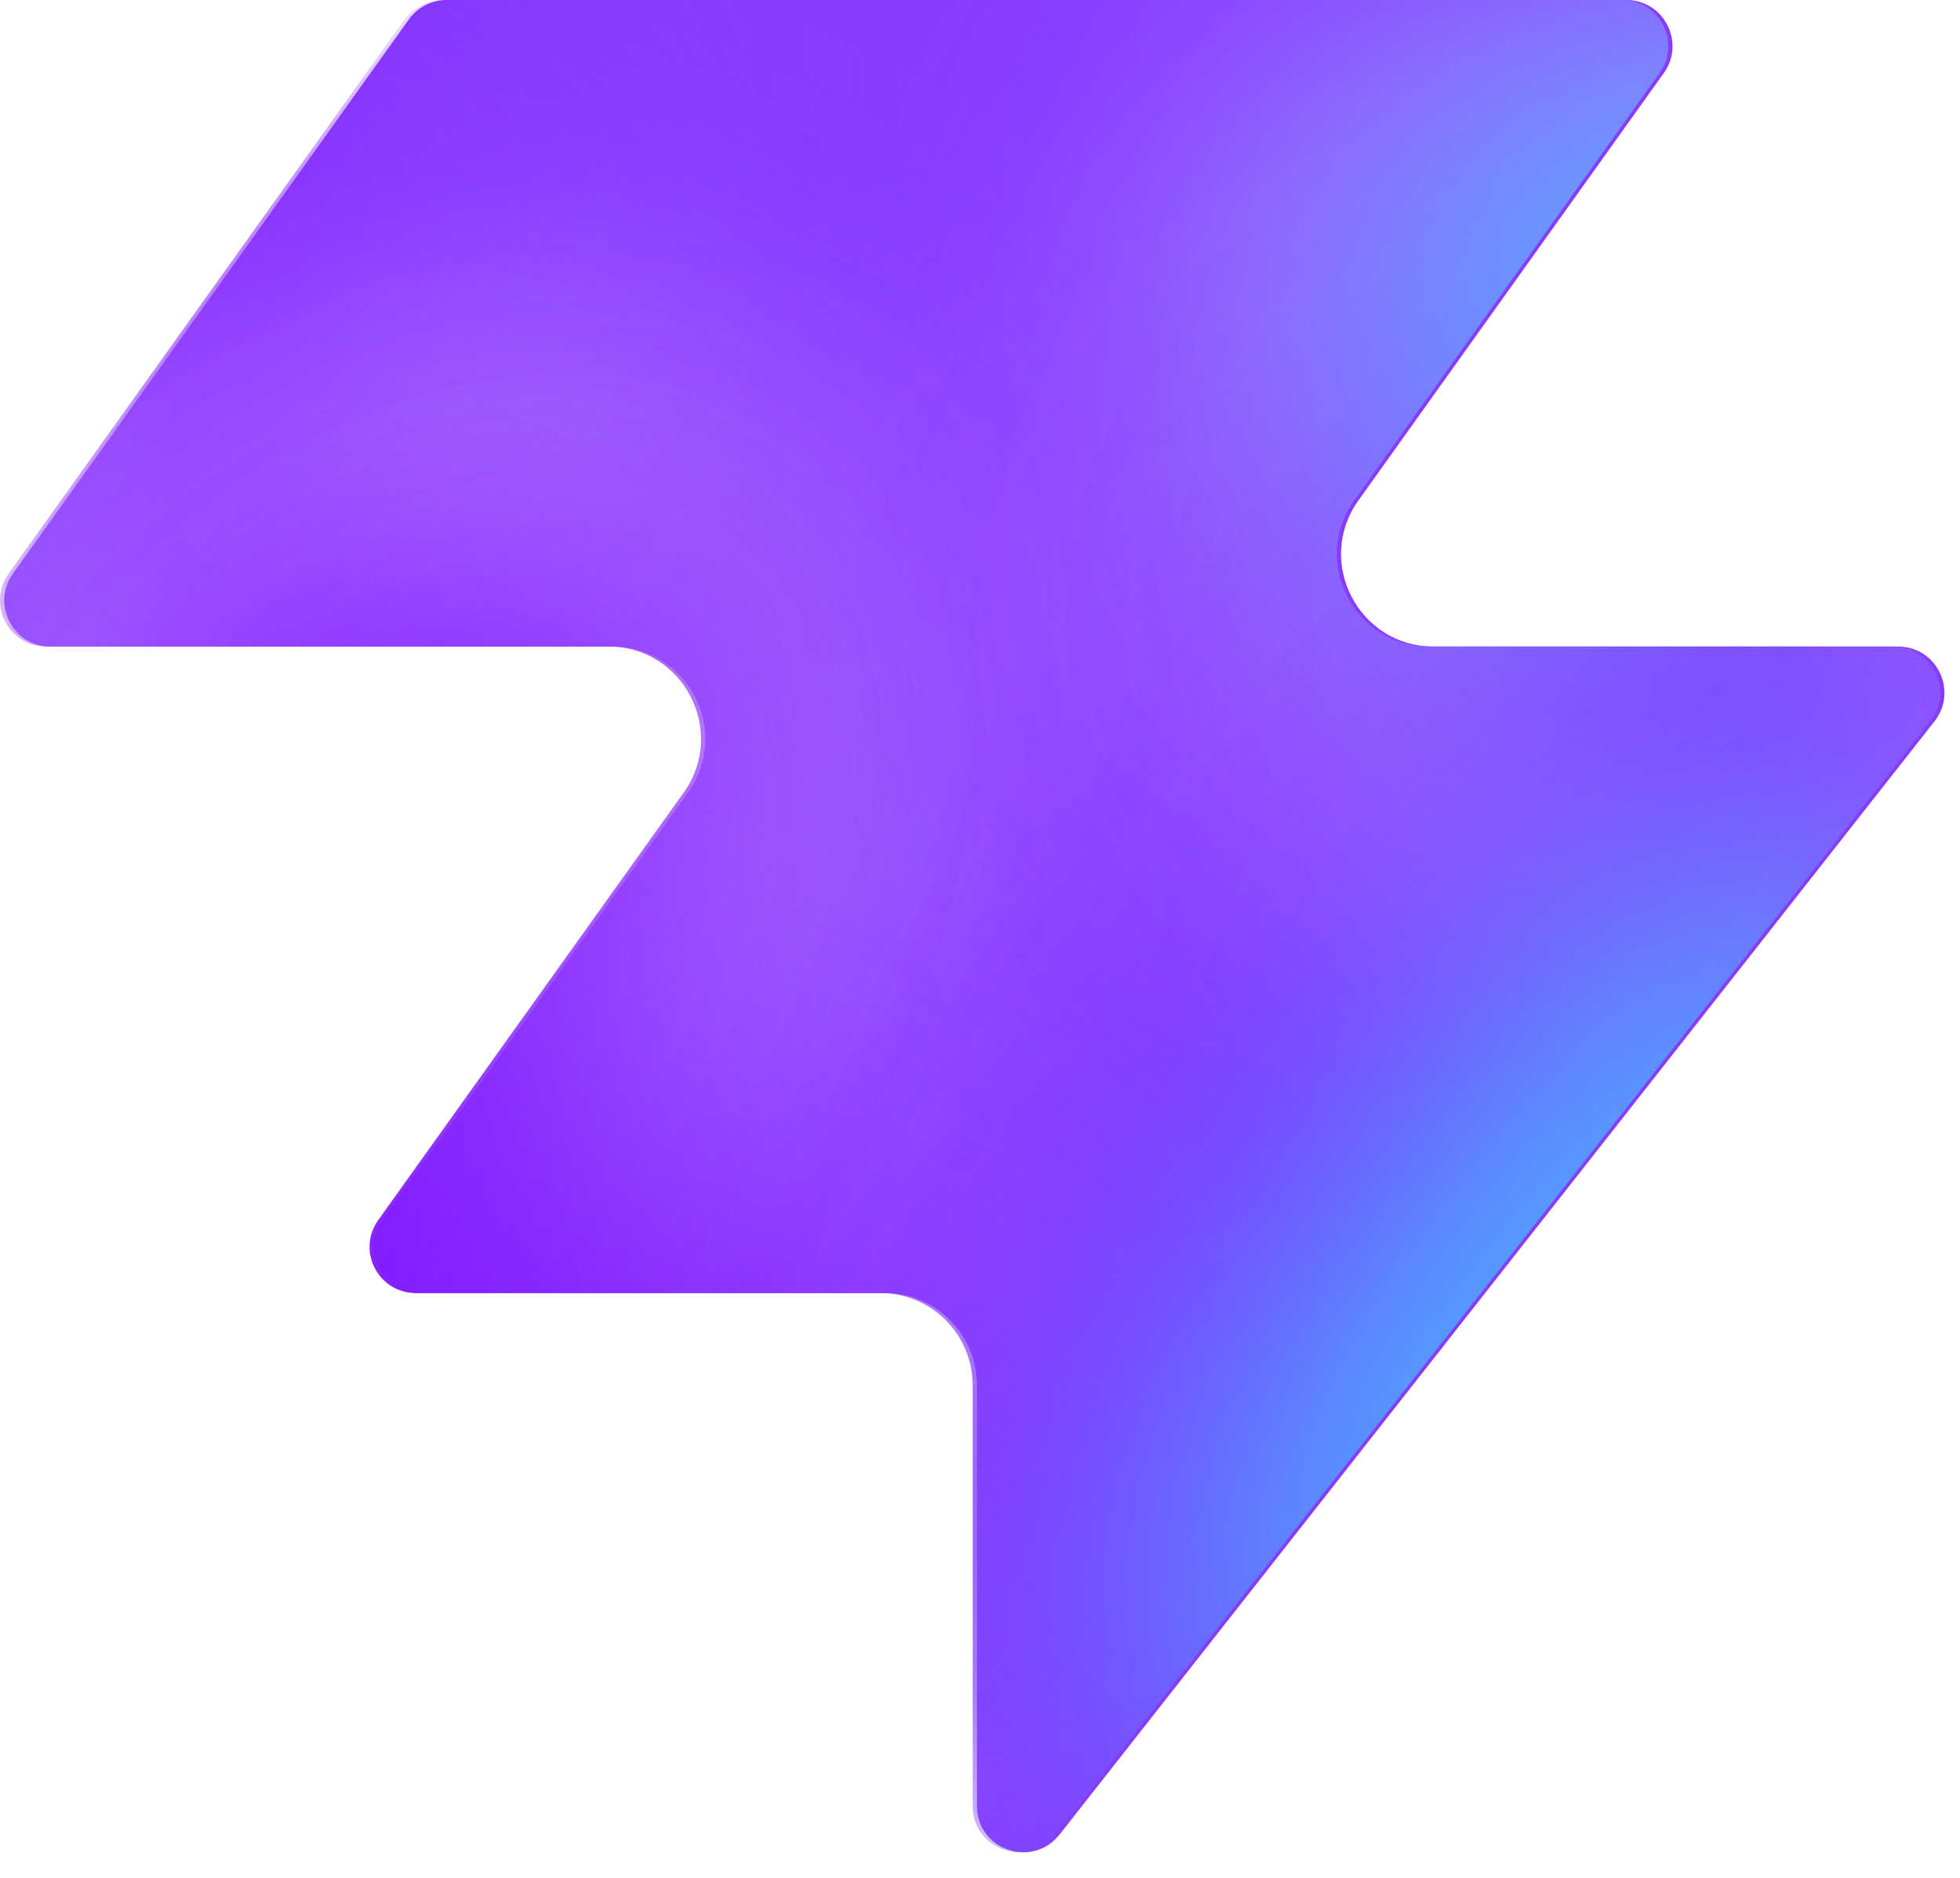
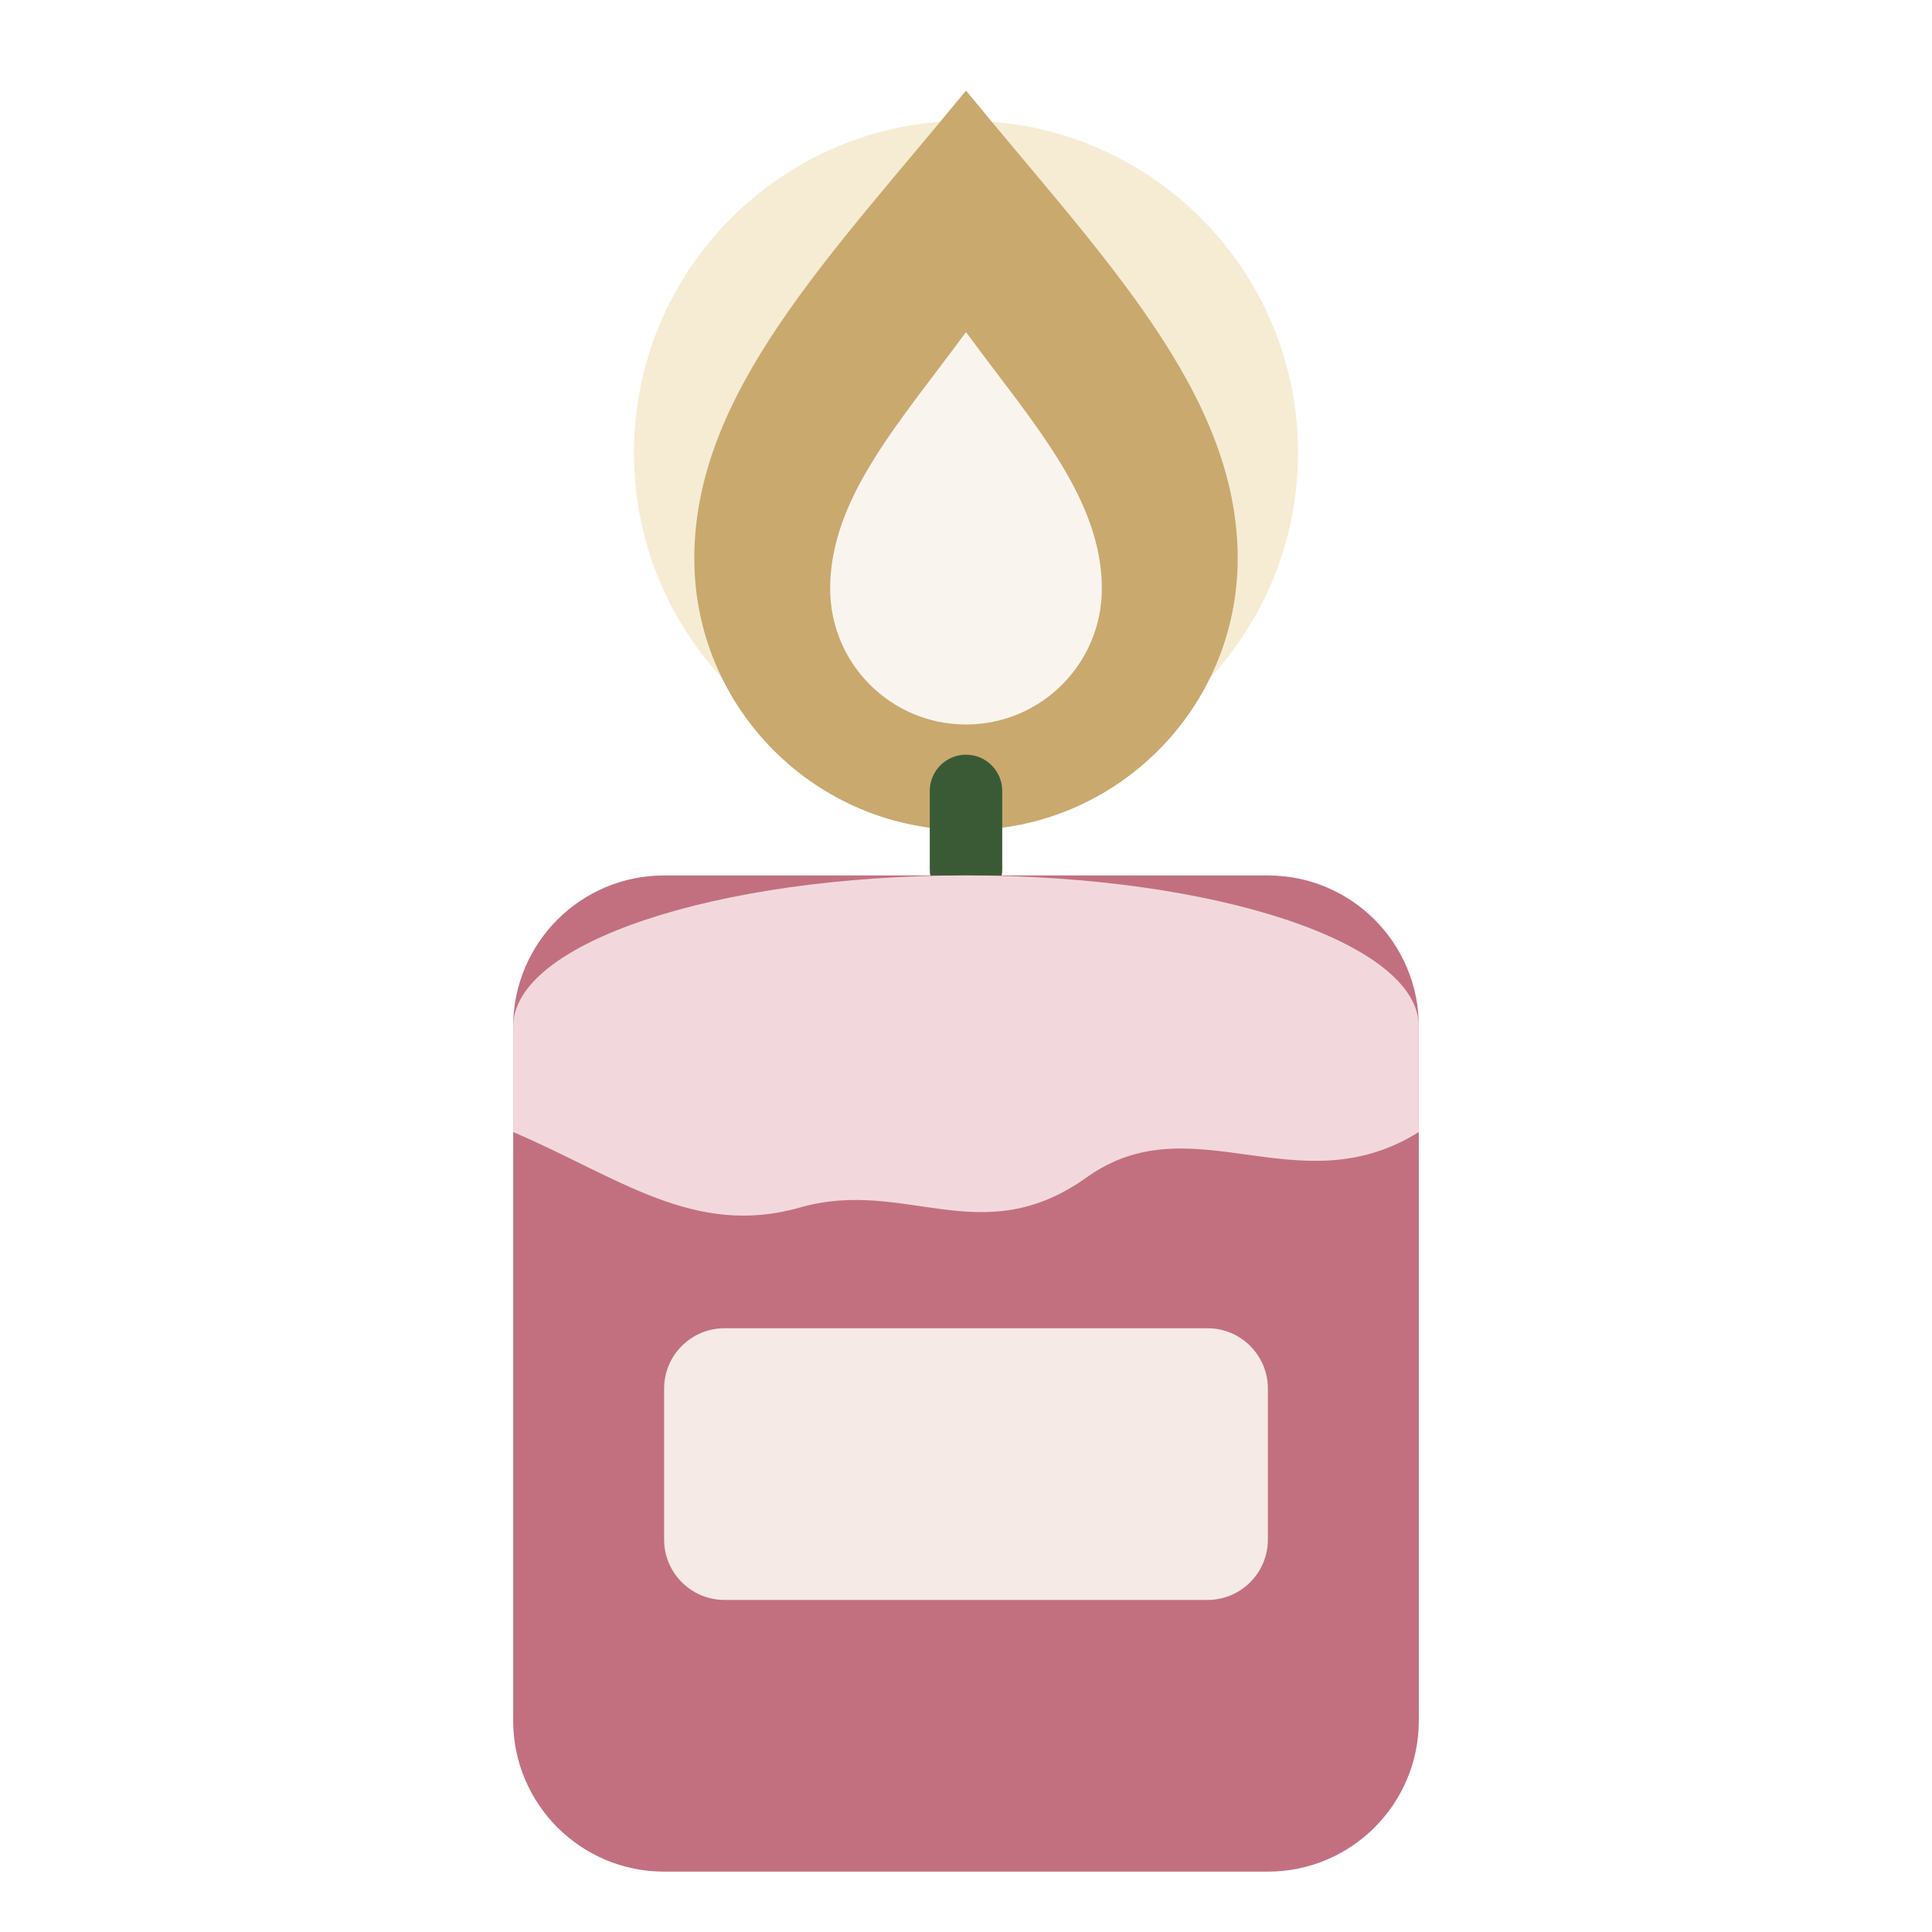
- <svg xmlns="http://www.w3.org/2000/svg" width="48" height="46" fill="none" viewBox="0 0 48 46">
-   <path fill="#863bff" d="M25.946 44.938c-.664.845-2.021.375-2.021-.698V33.937a2.26 2.26 0 0 0-2.262-2.262H10.287c-.92 0-1.456-1.04-.92-1.788l7.48-10.471c1.07-1.497 0-3.578-1.842-3.578H1.237c-.92 0-1.456-1.04-.92-1.788L10.013.474c.214-.297.556-.474.92-.474h28.894c.92 0 1.456 1.04.92 1.788l-7.48 10.471c-1.07 1.498 0 3.579 1.842 3.579h11.377c.943 0 1.473 1.088.89 1.83L25.947 44.94z" style="fill:#863bff;fill:color(display-p3 .525 .23 1);fill-opacity:1" />
-   <mask id="a" width="48" height="46" x="0" y="0" maskUnits="userSpaceOnUse" style="mask-type:alpha">
-     <path fill="#000" d="M25.842 44.938c-.664.844-2.021.375-2.021-.698V33.937a2.26 2.26 0 0 0-2.262-2.262H10.183c-.92 0-1.456-1.04-.92-1.788l7.48-10.471c1.07-1.498 0-3.579-1.842-3.579H1.133c-.92 0-1.456-1.04-.92-1.787L9.91.473c.214-.297.556-.474.92-.474h28.894c.92 0 1.456 1.04.92 1.788l-7.48 10.471c-1.07 1.498 0 3.578 1.842 3.578h11.377c.943 0 1.473 1.088.89 1.832L25.843 44.94z" style="fill:#000;fill-opacity:1" />
-   </mask>
-   <g mask="url(#a)">
-     <g filter="url(#b)">
-       <ellipse cx="5.508" cy="14.704" fill="#ede6ff" rx="5.508" ry="14.704" style="fill:#ede6ff;fill:color(display-p3 .927 .903 1);fill-opacity:1" transform="matrix(.00324 1 1 -.00324 -4.47 31.516)" />
-     </g>
-     <g filter="url(#c)">
-       <ellipse cx="10.399" cy="29.851" fill="#ede6ff" rx="10.399" ry="29.851" style="fill:#ede6ff;fill:color(display-p3 .927 .903 1);fill-opacity:1" transform="matrix(.00324 1 1 -.00324 -39.328 7.883)" />
-     </g>
-     <g filter="url(#d)">
-       <ellipse cx="5.508" cy="30.487" fill="#7e14ff" rx="5.508" ry="30.487" style="fill:#7e14ff;fill:color(display-p3 .492 .077 1);fill-opacity:1" transform="rotate(89.814 -25.913 -14.639)scale(1 -1)" />
-     </g>
-     <g filter="url(#e)">
-       <ellipse cx="5.508" cy="30.599" fill="#7e14ff" rx="5.508" ry="30.599" style="fill:#7e14ff;fill:color(display-p3 .492 .077 1);fill-opacity:1" transform="rotate(89.814 -32.644 -3.334)scale(1 -1)" />
-     </g>
-     <g filter="url(#f)">
-       <ellipse cx="5.508" cy="30.599" fill="#7e14ff" rx="5.508" ry="30.599" style="fill:#7e14ff;fill:color(display-p3 .492 .077 1);fill-opacity:1" transform="matrix(.00324 1 1 -.00324 -34.34 30.47)" />
-     </g>
-     <g filter="url(#g)">
-       <ellipse cx="14.072" cy="22.078" fill="#ede6ff" rx="14.072" ry="22.078" style="fill:#ede6ff;fill:color(display-p3 .927 .903 1);fill-opacity:1" transform="rotate(93.35 24.506 48.493)scale(-1 1)" />
-     </g>
-     <g filter="url(#h)">
-       <ellipse cx="3.47" cy="21.501" fill="#7e14ff" rx="3.47" ry="21.501" style="fill:#7e14ff;fill:color(display-p3 .492 .077 1);fill-opacity:1" transform="rotate(89.009 28.708 47.59)scale(-1 1)" />
-     </g>
-     <g filter="url(#i)">
-       <ellipse cx="3.47" cy="21.501" fill="#7e14ff" rx="3.47" ry="21.501" style="fill:#7e14ff;fill:color(display-p3 .492 .077 1);fill-opacity:1" transform="rotate(89.009 28.708 47.59)scale(-1 1)" />
-     </g>
-     <g filter="url(#j)">
-       <ellipse cx=".387" cy="8.972" fill="#7e14ff" rx="4.407" ry="29.108" style="fill:#7e14ff;fill:color(display-p3 .492 .077 1);fill-opacity:1" transform="rotate(39.51 .387 8.972)" />
-     </g>
-     <g filter="url(#k)">
-       <ellipse cx="47.523" cy="-6.092" fill="#7e14ff" rx="4.407" ry="29.108" style="fill:#7e14ff;fill:color(display-p3 .492 .077 1);fill-opacity:1" transform="rotate(37.892 47.523 -6.092)" />
-     </g>
-     <g filter="url(#l)">
-       <ellipse cx="41.412" cy="6.333" fill="#47bfff" rx="5.971" ry="9.665" style="fill:#47bfff;fill:color(display-p3 .28 .748 1);fill-opacity:1" transform="rotate(37.892 41.412 6.333)" />
-     </g>
-     <g filter="url(#m)">
-       <ellipse cx="-1.879" cy="38.332" fill="#7e14ff" rx="4.407" ry="29.108" style="fill:#7e14ff;fill:color(display-p3 .492 .077 1);fill-opacity:1" transform="rotate(37.892 -1.88 38.332)" />
-     </g>
-     <g filter="url(#n)">
-       <ellipse cx="-1.879" cy="38.332" fill="#7e14ff" rx="4.407" ry="29.108" style="fill:#7e14ff;fill:color(display-p3 .492 .077 1);fill-opacity:1" transform="rotate(37.892 -1.88 38.332)" />
-     </g>
-     <g filter="url(#o)">
-       <ellipse cx="35.651" cy="29.907" fill="#7e14ff" rx="4.407" ry="29.108" style="fill:#7e14ff;fill:color(display-p3 .492 .077 1);fill-opacity:1" transform="rotate(37.892 35.651 29.907)" />
-     </g>
-     <g filter="url(#p)">
-       <ellipse cx="38.418" cy="32.4" fill="#47bfff" rx="5.971" ry="15.297" style="fill:#47bfff;fill:color(display-p3 .28 .748 1);fill-opacity:1" transform="rotate(37.892 38.418 32.4)" />
-     </g>
-   </g>
-   <defs>
-     <filter id="b" width="60.045" height="41.654" x="-19.77" y="16.149" color-interpolation-filters="sRGB" filterUnits="userSpaceOnUse">
-       <feFlood flood-opacity="0" result="BackgroundImageFix" />
-       <feBlend in="SourceGraphic" in2="BackgroundImageFix" result="shape" />
-       <feGaussianBlur result="effect1_foregroundBlur_2002_17158" stdDeviation="7.659" />
-     </filter>
-     <filter id="c" width="90.34" height="51.437" x="-54.613" y="-7.533" color-interpolation-filters="sRGB" filterUnits="userSpaceOnUse">
-       <feFlood flood-opacity="0" result="BackgroundImageFix" />
-       <feBlend in="SourceGraphic" in2="BackgroundImageFix" result="shape" />
-       <feGaussianBlur result="effect1_foregroundBlur_2002_17158" stdDeviation="7.659" />
-     </filter>
-     <filter id="d" width="79.355" height="29.4" x="-49.64" y="2.03" color-interpolation-filters="sRGB" filterUnits="userSpaceOnUse">
-       <feFlood flood-opacity="0" result="BackgroundImageFix" />
-       <feBlend in="SourceGraphic" in2="BackgroundImageFix" result="shape" />
-       <feGaussianBlur result="effect1_foregroundBlur_2002_17158" stdDeviation="4.596" />
-     </filter>
-     <filter id="e" width="79.579" height="29.4" x="-45.045" y="20.029" color-interpolation-filters="sRGB" filterUnits="userSpaceOnUse">
-       <feFlood flood-opacity="0" result="BackgroundImageFix" />
-       <feBlend in="SourceGraphic" in2="BackgroundImageFix" result="shape" />
-       <feGaussianBlur result="effect1_foregroundBlur_2002_17158" stdDeviation="4.596" />
-     </filter>
-     <filter id="f" width="79.579" height="29.4" x="-43.513" y="21.178" color-interpolation-filters="sRGB" filterUnits="userSpaceOnUse">
-       <feFlood flood-opacity="0" result="BackgroundImageFix" />
-       <feBlend in="SourceGraphic" in2="BackgroundImageFix" result="shape" />
-       <feGaussianBlur result="effect1_foregroundBlur_2002_17158" stdDeviation="4.596" />
-     </filter>
-     <filter id="g" width="74.749" height="58.852" x="15.756" y="-17.901" color-interpolation-filters="sRGB" filterUnits="userSpaceOnUse">
-       <feFlood flood-opacity="0" result="BackgroundImageFix" />
-       <feBlend in="SourceGraphic" in2="BackgroundImageFix" result="shape" />
-       <feGaussianBlur result="effect1_foregroundBlur_2002_17158" stdDeviation="7.659" />
-     </filter>
-     <filter id="h" width="61.377" height="25.362" x="23.548" y="2.284" color-interpolation-filters="sRGB" filterUnits="userSpaceOnUse">
-       <feFlood flood-opacity="0" result="BackgroundImageFix" />
-       <feBlend in="SourceGraphic" in2="BackgroundImageFix" result="shape" />
-       <feGaussianBlur result="effect1_foregroundBlur_2002_17158" stdDeviation="4.596" />
-     </filter>
-     <filter id="i" width="61.377" height="25.362" x="23.548" y="2.284" color-interpolation-filters="sRGB" filterUnits="userSpaceOnUse">
-       <feFlood flood-opacity="0" result="BackgroundImageFix" />
-       <feBlend in="SourceGraphic" in2="BackgroundImageFix" result="shape" />
-       <feGaussianBlur result="effect1_foregroundBlur_2002_17158" stdDeviation="4.596" />
-     </filter>
-     <filter id="j" width="56.045" height="63.649" x="-27.636" y="-22.853" color-interpolation-filters="sRGB" filterUnits="userSpaceOnUse">
-       <feFlood flood-opacity="0" result="BackgroundImageFix" />
-       <feBlend in="SourceGraphic" in2="BackgroundImageFix" result="shape" />
-       <feGaussianBlur result="effect1_foregroundBlur_2002_17158" stdDeviation="4.596" />
-     </filter>
-     <filter id="k" width="54.814" height="64.646" x="20.116" y="-38.415" color-interpolation-filters="sRGB" filterUnits="userSpaceOnUse">
-       <feFlood flood-opacity="0" result="BackgroundImageFix" />
-       <feBlend in="SourceGraphic" in2="BackgroundImageFix" result="shape" />
-       <feGaussianBlur result="effect1_foregroundBlur_2002_17158" stdDeviation="4.596" />
-     </filter>
-     <filter id="l" width="33.541" height="35.313" x="24.641" y="-11.323" color-interpolation-filters="sRGB" filterUnits="userSpaceOnUse">
-       <feFlood flood-opacity="0" result="BackgroundImageFix" />
-       <feBlend in="SourceGraphic" in2="BackgroundImageFix" result="shape" />
-       <feGaussianBlur result="effect1_foregroundBlur_2002_17158" stdDeviation="4.596" />
-     </filter>
-     <filter id="m" width="54.814" height="64.646" x="-29.286" y="6.009" color-interpolation-filters="sRGB" filterUnits="userSpaceOnUse">
-       <feFlood flood-opacity="0" result="BackgroundImageFix" />
-       <feBlend in="SourceGraphic" in2="BackgroundImageFix" result="shape" />
-       <feGaussianBlur result="effect1_foregroundBlur_2002_17158" stdDeviation="4.596" />
-     </filter>
-     <filter id="n" width="54.814" height="64.646" x="-29.286" y="6.009" color-interpolation-filters="sRGB" filterUnits="userSpaceOnUse">
-       <feFlood flood-opacity="0" result="BackgroundImageFix" />
-       <feBlend in="SourceGraphic" in2="BackgroundImageFix" result="shape" />
-       <feGaussianBlur result="effect1_foregroundBlur_2002_17158" stdDeviation="4.596" />
-     </filter>
-     <filter id="o" width="54.814" height="64.646" x="8.244" y="-2.416" color-interpolation-filters="sRGB" filterUnits="userSpaceOnUse">
-       <feFlood flood-opacity="0" result="BackgroundImageFix" />
-       <feBlend in="SourceGraphic" in2="BackgroundImageFix" result="shape" />
-       <feGaussianBlur result="effect1_foregroundBlur_2002_17158" stdDeviation="4.596" />
-     </filter>
-     <filter id="p" width="39.409" height="43.623" x="18.713" y="10.588" color-interpolation-filters="sRGB" filterUnits="userSpaceOnUse">
-       <feFlood flood-opacity="0" result="BackgroundImageFix" />
-       <feBlend in="SourceGraphic" in2="BackgroundImageFix" result="shape" />
-       <feGaussianBlur result="effect1_foregroundBlur_2002_17158" stdDeviation="4.596" />
-     </filter>
-   </defs>
+ <svg xmlns="http://www.w3.org/2000/svg" viewBox="0 0 64 64">
+   <circle cx="32" cy="15" r="11" fill="#f0e0b8" opacity="0.6" />
+   <path d="M32 3c4.5 5.5 9 10 9 15.5a9 9 0 0 1-18 0C23 13 27.5 8.5 32 3z" fill="#c9a96e" />
+   <path d="M32 11c2.2 3 4.5 5.5 4.5 8.5a4.5 4.5 0 0 1-9 0c0-3 2.3-5.5 4.5-8.5z" fill="#FAF4EE" />
+   <rect x="30.8" y="25" width="2.4" height="5" rx="1.2" fill="#3A5A36" />
+   <rect x="17" y="29" width="30" height="33" rx="5" fill="#C27080" />
+   <path d="M17 34a15 5 0 0 1 30 0v3.5c-4 2.5-7.5-1-11 1.5s-6 0-9.5 1-6-1-9.5-2.5z" fill="#F2D8DC" />
+   <rect x="22" y="44" width="20" height="9" rx="2" fill="#FAF4EE" opacity="0.92" />
</svg>
